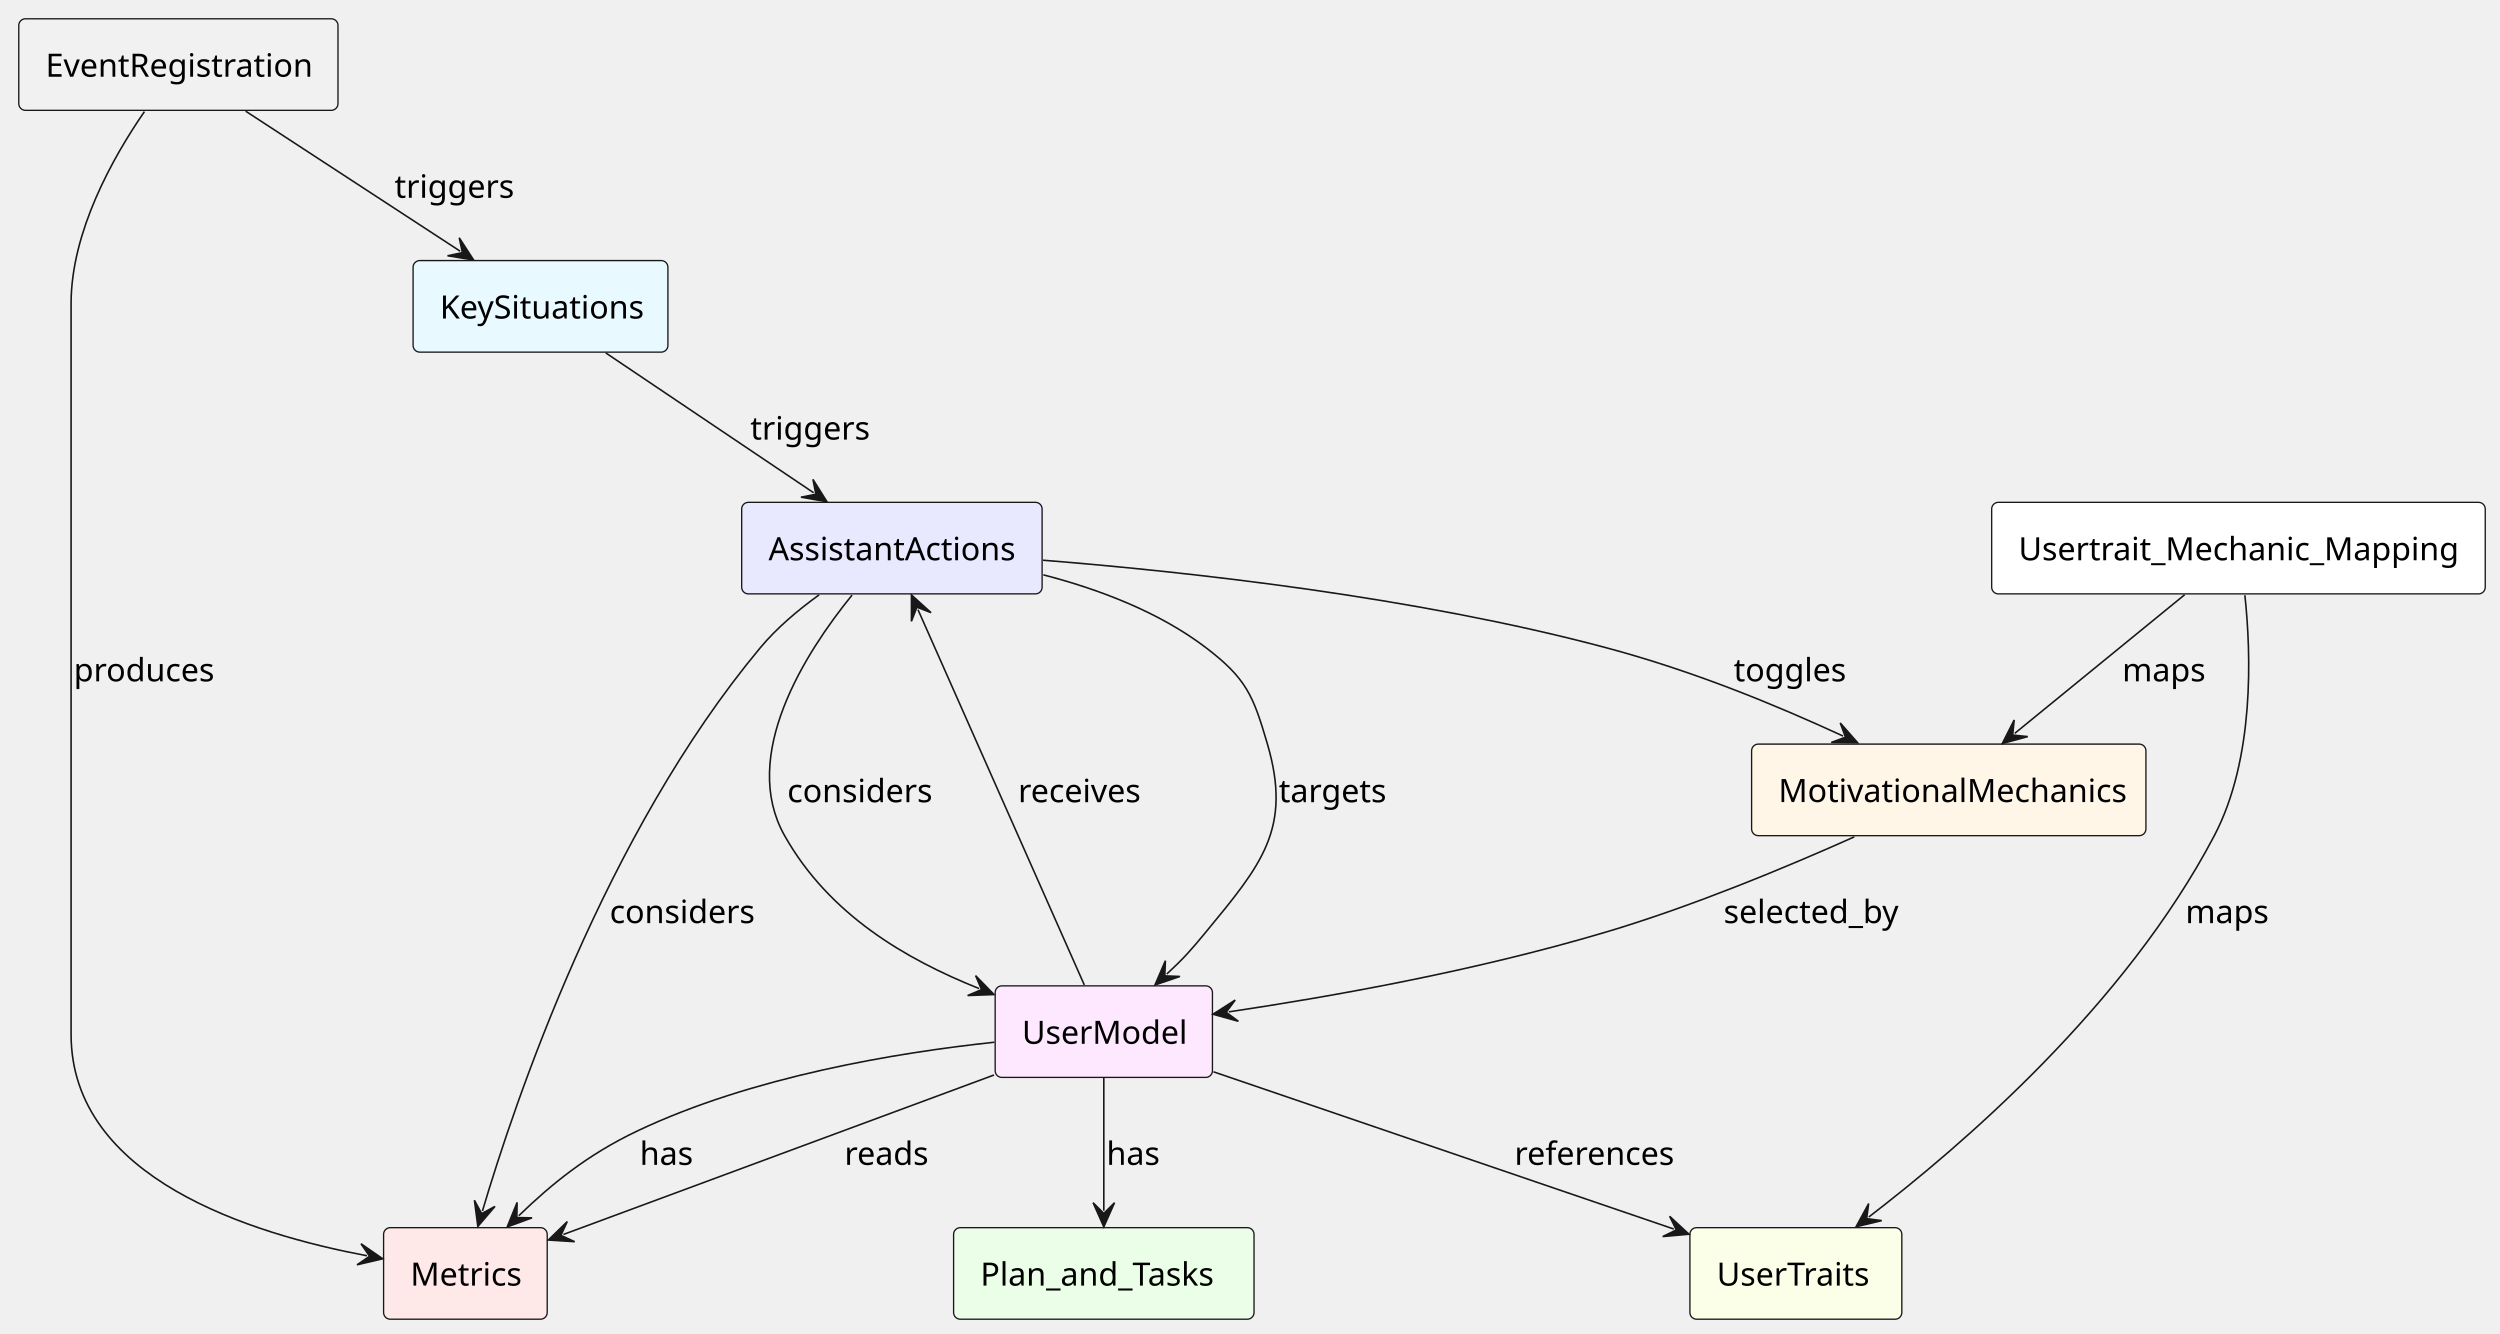
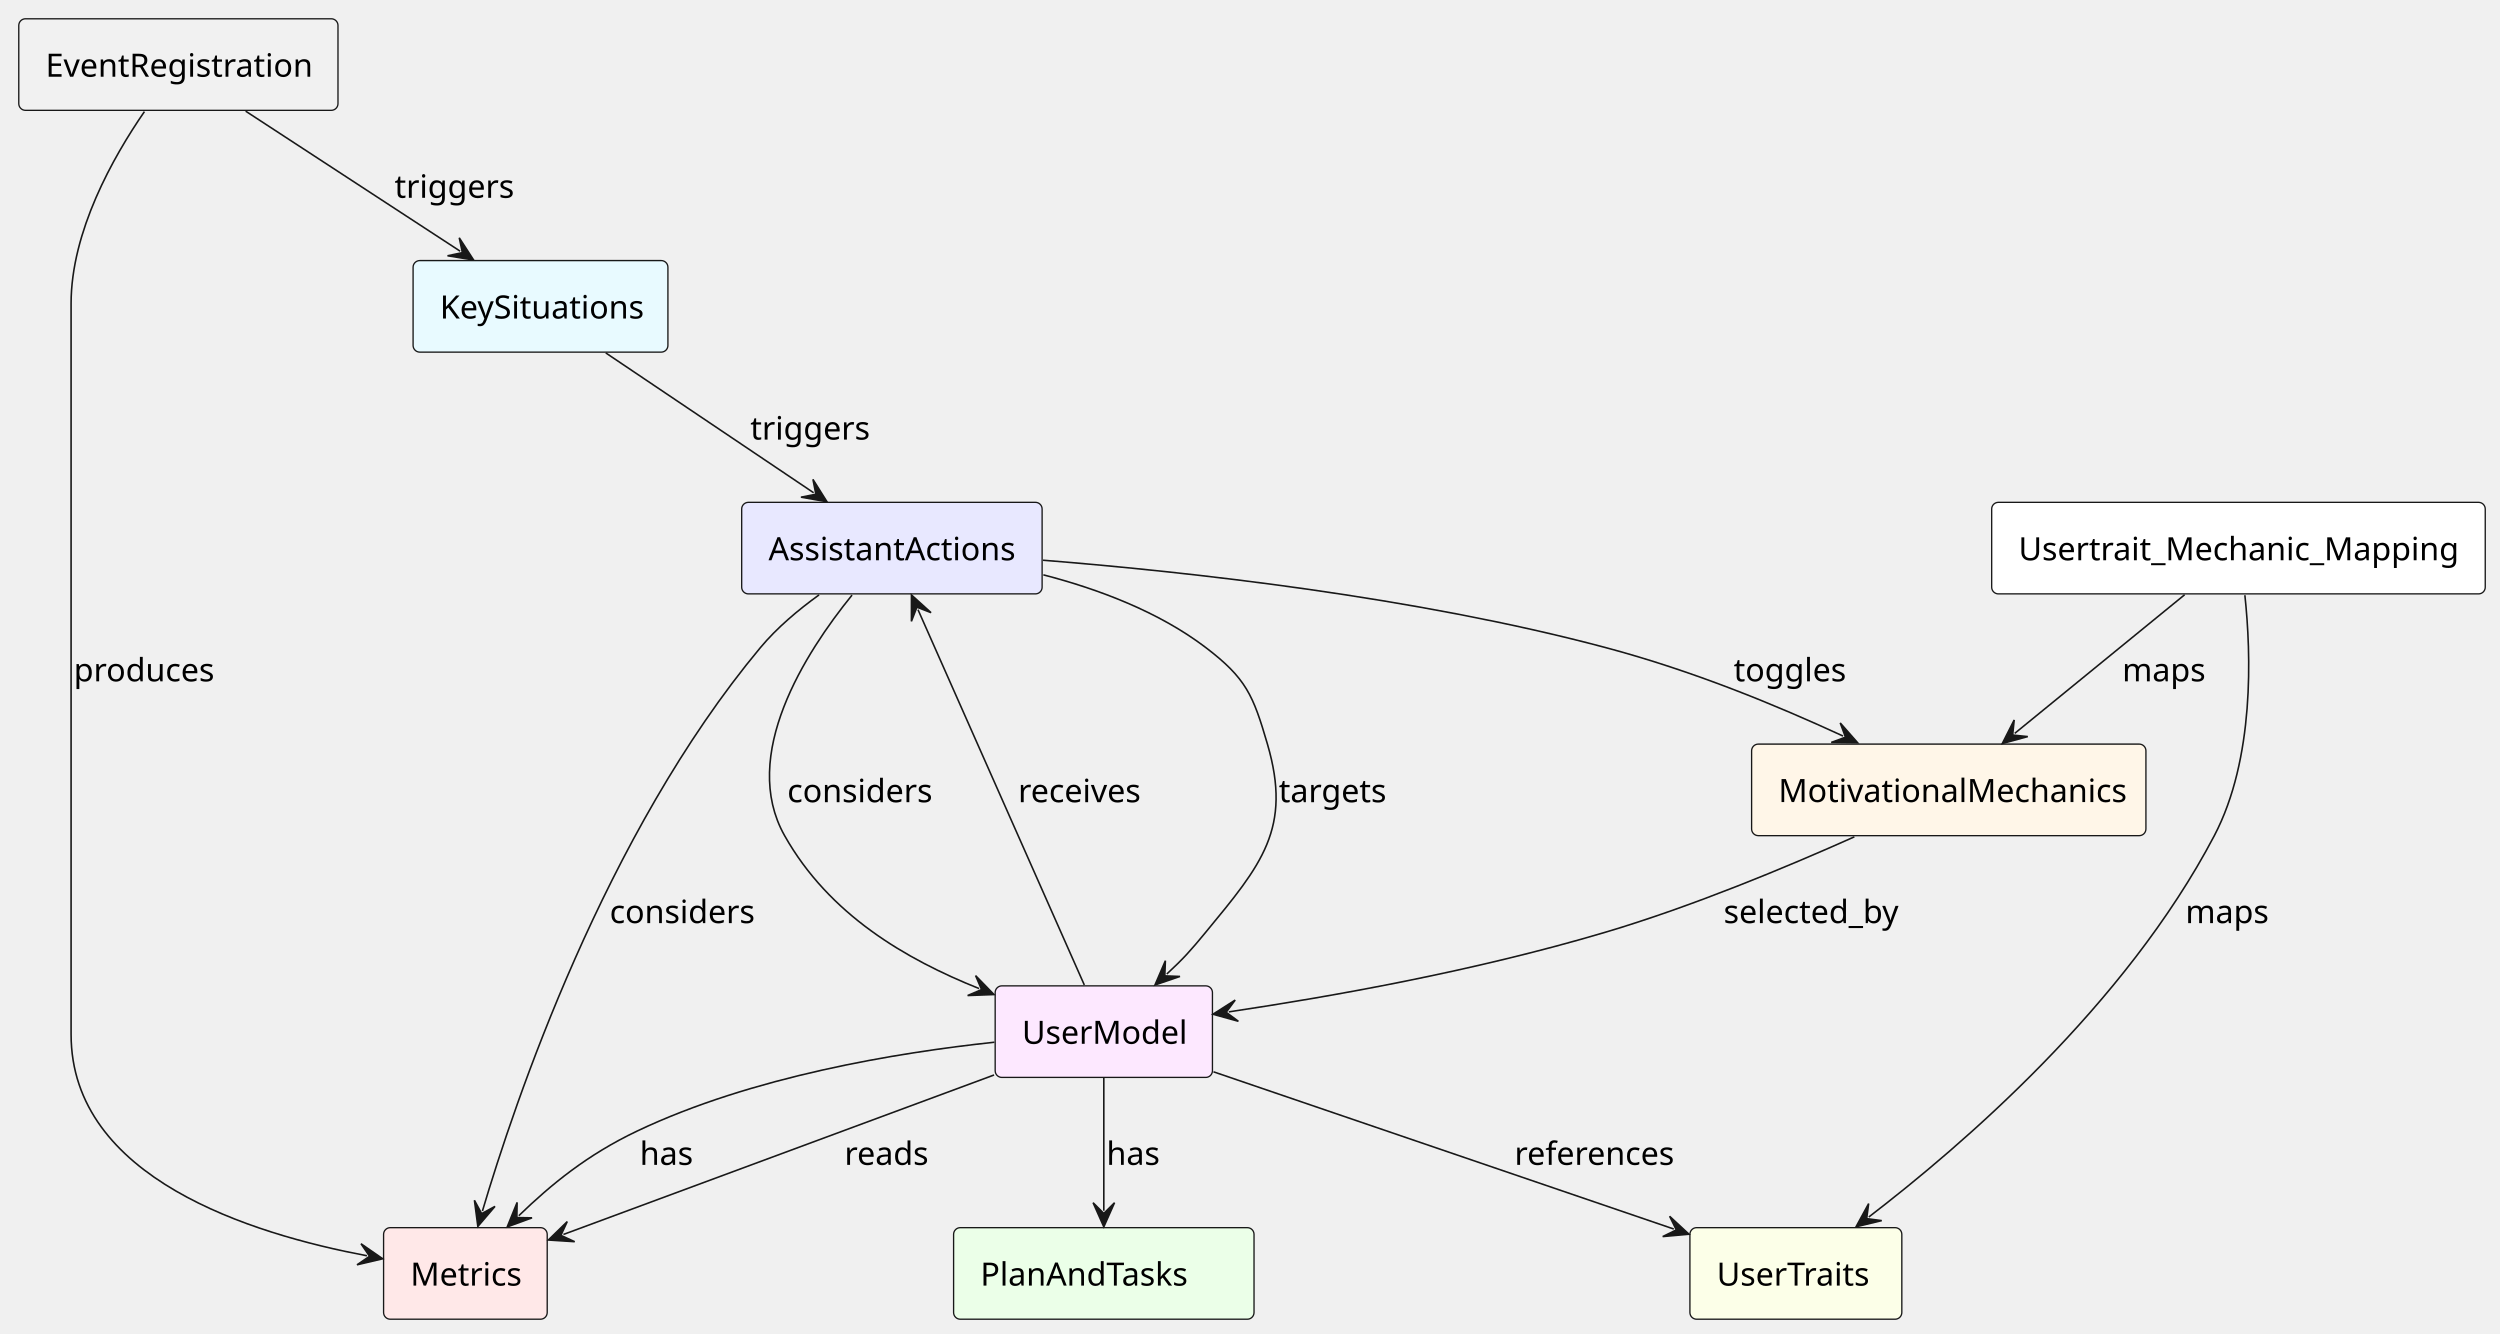
<svg xmlns="http://www.w3.org/2000/svg" contentStyleType="text/css" height="497px" preserveAspectRatio="none" style="width:932px;height:497px;background:#FFFFFF;" version="1.1" viewBox="0 0 932 497" width="932px" zoomAndPan="magnify">
  <defs />
  <g>
    <g id="elem_AssistantActions">
      <rect fill="#E8E8FF" height="34.133" rx="2.5" ry="2.5" style="stroke:#181818;stroke-width:0.5;" width="112" x="276.5" y="187.27" />
      <text fill="#000000" font-family="sans-serif" font-size="12" lengthAdjust="spacing" textLength="92" x="286.5" y="208.872">AssistantActions</text>
    </g>
    <g id="elem_EventRegistration">
      <rect fill="#F1F1F1" height="34.133" rx="2.5" ry="2.5" style="stroke:#181818;stroke-width:0.5;" width="119" x="7" y="7" />
      <text fill="#000000" font-family="sans-serif" font-size="12" lengthAdjust="spacing" textLength="99" x="17" y="28.602">EventRegistration</text>
    </g>
    <g id="elem_KeySituations">
      <rect fill="#E8FAFF" height="34.133" rx="2.5" ry="2.5" style="stroke:#181818;stroke-width:0.5;" width="95" x="154" y="97.14" />
      <text fill="#000000" font-family="sans-serif" font-size="12" lengthAdjust="spacing" textLength="75" x="164" y="118.742">KeySituations</text>
    </g>
    <g id="elem_Metrics">
      <rect fill="#FFE8E8" height="34.133" rx="2.5" ry="2.5" style="stroke:#181818;stroke-width:0.5;" width="61" x="143" y="457.67" />
      <text fill="#000000" font-family="sans-serif" font-size="12" lengthAdjust="spacing" textLength="41" x="153" y="479.272">Metrics</text>
    </g>
    <g id="elem_MotivationalMechanics">
      <rect fill="#FFF6E8" height="34.133" rx="2.5" ry="2.5" style="stroke:#181818;stroke-width:0.5;" width="147" x="653" y="277.4" />
      <text fill="#000000" font-family="sans-serif" font-size="12" lengthAdjust="spacing" textLength="127" x="663" y="299.002">MotivationalMechanics</text>
    </g>
    <g id="elem_Usertrait_Mechanic_Mapping">
      <rect fill="#FFFFFF" height="34.133" rx="2.5" ry="2.5" style="stroke:#181818;stroke-width:0.5;" width="184" x="742.5" y="187.27" />
      <text fill="#000000" font-family="sans-serif" font-size="12" lengthAdjust="spacing" textLength="164" x="752.5" y="208.872">Usertrait_Mechanic_Mapping</text>
    </g>
-     <g id="elem_Plan_and_Tasks">
+     <g id="elem_PlanAndTasks">
      <rect fill="#EBFFE8" height="34.133" rx="2.5" ry="2.5" style="stroke:#181818;stroke-width:0.5;" width="112" x="355.5" y="457.67" />
-       <text fill="#000000" font-family="sans-serif" font-size="12" lengthAdjust="spacing" textLength="92" x="365.5" y="479.272">Plan_and_Tasks</text>
+       <text fill="#000000" font-family="sans-serif" font-size="12" lengthAdjust="spacing" textLength="92" x="365.5" y="479.272">PlanAndTasks</text>
    </g>
    <g id="elem_UserModel">
      <rect fill="#FDE8FF" height="34.133" rx="2.5" ry="2.5" style="stroke:#181818;stroke-width:0.5;" width="81" x="371" y="367.53" />
      <text fill="#000000" font-family="sans-serif" font-size="12" lengthAdjust="spacing" textLength="61" x="381" y="389.132">UserModel</text>
    </g>
    <g id="elem_UserTraits">
      <rect fill="#FCFFE8" height="34.133" rx="2.5" ry="2.5" style="stroke:#181818;stroke-width:0.5;" width="79" x="630" y="457.67" />
      <text fill="#000000" font-family="sans-serif" font-size="12" lengthAdjust="spacing" textLength="59" x="640" y="479.272">UserTraits</text>
    </g>
    <g id="link_Usertrait_Mechanic_Mapping_MotivationalMechanics">
      <path d="M814.44,221.71 C795.04,237.54 770.468,257.586 751.098,273.396 " fill="none" id="Usertrait_Mechanic_Mapping-to-MotivationalMechanics" style="stroke:#181818;stroke-width:0.6;" />
      <polygon fill="#181818" points="746.45,277.19,755.952,274.598,750.323,274.028,750.893,268.4,746.45,277.19" style="stroke:#181818;stroke-width:0.6;" />
      <text fill="#000000" font-family="sans-serif" font-size="12" lengthAdjust="spacing" textLength="32" x="791.17" y="254.002">maps</text>
    </g>
    <g id="link_Usertrait_Mechanic_Mapping_UserTraits">
      <path d="M836.89,221.89 C839.23,243.76 840.54,282.86 825.5,311.53 C792.19,375.02 731.24,427.177 696.689,453.697 " fill="none" id="Usertrait_Mechanic_Mapping-to-UserTraits" style="stroke:#181818;stroke-width:0.6;" />
      <polygon fill="#181818" points="691.93,457.35,701.505,455.043,695.896,454.306,696.634,448.697,691.93,457.35" style="stroke:#181818;stroke-width:0.6;" />
      <text fill="#000000" font-family="sans-serif" font-size="12" lengthAdjust="spacing" textLength="32" x="814.74" y="344.132">maps</text>
    </g>
    <g id="link_MotivationalMechanics_UserModel">
      <path d="M691.31,311.97 C665.96,323.3 630.7,337.98 598.5,347.53 C549.05,362.21 496.364,371.503 458.104,377.223 " fill="none" id="MotivationalMechanics-to-UserModel" style="stroke:#181818;stroke-width:0.6;" />
      <polygon fill="#181818" points="452.17,378.11,461.663,380.735,457.115,377.371,460.48,372.823,452.17,378.11" style="stroke:#181818;stroke-width:0.6;" />
      <text fill="#000000" font-family="sans-serif" font-size="12" lengthAdjust="spacing" textLength="68" x="642.57" y="344.132">selected_by</text>
    </g>
    <g id="link_AssistantActions_MotivationalMechanics">
      <path d="M388.84,208.85 C443.24,213.2 527.58,222.49 598.5,241.4 C631.42,250.18 661.75,262.73 687.09,274.4 " fill="none" id="AssistantActions-to-MotivationalMechanics" style="stroke:#181818;stroke-width:0.6;" />
      <polygon fill="#181818" points="692.54,276.91,686.038,269.512,687.999,274.818,682.692,276.778,692.54,276.91" style="stroke:#181818;stroke-width:0.6;" />
      <text fill="#000000" font-family="sans-serif" font-size="12" lengthAdjust="spacing" textLength="41" x="646.31" y="254.002">toggles</text>
    </g>
    <g id="link_AssistantActions_UserModel">
      <path d="M388.96,214.3 C409.52,219.63 432,228.08 449.5,241.4 C464.61,252.9 467.18,259.18 472.5,277.4 C481.7,308.89 470.38,322.23 449.5,347.53 C443.83,354.41 441.332,357.233 434.972,363.123 " fill="none" id="AssistantActions-to-UserModel" style="stroke:#181818;stroke-width:0.6;" />
      <polygon fill="#181818" points="430.57,367.2,439.891,364.019,434.238,363.803,434.455,358.15,430.57,367.2" style="stroke:#181818;stroke-width:0.6;" />
      <text fill="#000000" font-family="sans-serif" font-size="12" lengthAdjust="spacing" textLength="40" x="476.73" y="299.072">targets</text>
    </g>
    <g id="link_AssistantActions_UserModel">
      <path d="M317.64,221.85 C300.2,243.34 275.67,281.67 292.5,311.53 C309.1,340.99 337.56,357.549 365,368.539 " fill="none" id="AssistantActions-to-UserModel-1" style="stroke:#181818;stroke-width:0.6;" />
      <polygon fill="#181818" points="370.57,370.77,363.702,363.711,365.928,368.911,360.728,371.137,370.57,370.77" style="stroke:#181818;stroke-width:0.6;" />
      <text fill="#000000" font-family="sans-serif" font-size="12" lengthAdjust="spacing" textLength="55" x="293.5" y="299.072">considers</text>
    </g>
    <g id="link_UserModel_AssistantActions">
      <path d="M404.23,367.19 C389.19,333.26 357.271,261.236 342.221,227.275 " fill="none" id="UserModel-to-AssistantActions" style="stroke:#181818;stroke-width:0.6;" />
      <polygon fill="#181818" points="339.79,221.79,339.779,231.639,341.816,226.361,347.094,228.398,339.79,221.79" style="stroke:#181818;stroke-width:0.6;" />
      <text fill="#000000" font-family="sans-serif" font-size="12" lengthAdjust="spacing" textLength="47" x="379.56" y="299.072">receives</text>
    </g>
    <g id="link_AssistantActions_Metrics">
      <path d="M305.35,221.77 C297.63,227.33 289.66,234.02 283.5,241.4 C225.33,311.14 191.837,411.068 179.847,451.478 " fill="none" id="AssistantActions-to-Metrics" style="stroke:#181818;stroke-width:0.6;" />
      <polygon fill="#181818" points="178.14,457.23,184.535,449.74,179.562,452.437,176.865,447.464,178.14,457.23" style="stroke:#181818;stroke-width:0.6;" />
      <text fill="#000000" font-family="sans-serif" font-size="12" lengthAdjust="spacing" textLength="55" x="227.29" y="344.132">considers</text>
    </g>
    <g id="link_EventRegistration_KeySituations">
      <path d="M91.58,41.44 C115.82,57.27 147.336,77.84 171.536,93.64 " fill="none" id="EventRegistration-to-KeySituations" style="stroke:#181818;stroke-width:0.6;" />
      <polygon fill="#181818" points="176.56,96.92,171.211,88.65,172.373,94.187,166.837,95.349,176.56,96.92" style="stroke:#181818;stroke-width:0.6;" />
      <text fill="#000000" font-family="sans-serif" font-size="12" lengthAdjust="spacing" textLength="44" x="147.09" y="73.742">triggers</text>
    </g>
    <g id="link_EventRegistration_Metrics">
      <path d="M53.84,41.61 C42.13,58.61 26.5,86.32 26.5,113.2 C26.5,113.2 26.5,113.2 26.5,385.6 C26.5,439.31 93.685,459.983 136.785,468.152 " fill="none" id="EventRegistration-to-Metrics" style="stroke:#181818;stroke-width:0.6;" />
      <polygon fill="#181818" points="142.68,469.27,134.582,463.664,137.768,468.339,133.093,471.524,142.68,469.27" style="stroke:#181818;stroke-width:0.6;" />
      <text fill="#000000" font-family="sans-serif" font-size="12" lengthAdjust="spacing" textLength="54" x="27.5" y="254.002">produces</text>
    </g>
    <g id="link_KeySituations_AssistantActions">
      <path d="M225.83,131.57 C249.36,147.4 279.831,167.901 303.321,183.701 " fill="none" id="KeySituations-to-AssistantActions" style="stroke:#181818;stroke-width:0.6;" />
      <polygon fill="#181818" points="308.3,187.05,303.065,178.708,304.151,184.259,298.6,185.346,308.3,187.05" style="stroke:#181818;stroke-width:0.6;" />
      <text fill="#000000" font-family="sans-serif" font-size="12" lengthAdjust="spacing" textLength="44" x="279.73" y="163.872">triggers</text>
    </g>
    <g id="link_UserModel_Metrics">
      <path d="M370.59,400.75 C323.4,418.22 252.527,444.466 210.047,460.197 " fill="none" id="UserModel-to-Metrics" style="stroke:#181818;stroke-width:0.6;" />
      <polygon fill="#181818" points="204.42,462.28,214.249,462.906,209.109,460.544,211.471,455.404,204.42,462.28" style="stroke:#181818;stroke-width:0.6;" />
      <text fill="#000000" font-family="sans-serif" font-size="12" lengthAdjust="spacing" textLength="33" x="314.82" y="434.272">reads</text>
    </g>
    <g id="link_UserModel_Metrics">
      <path d="M370.72,388.54 C334.31,392.42 280.27,401.34 237.5,421.67 C219,430.46 205.513,441.509 193.403,453.219 " fill="none" id="UserModel-to-Metrics-1" style="stroke:#181818;stroke-width:0.6;" />
      <polygon fill="#181818" points="189.09,457.39,198.34,454.009,192.684,453.914,192.779,448.258,189.09,457.39" style="stroke:#181818;stroke-width:0.6;" />
      <text fill="#000000" font-family="sans-serif" font-size="12" lengthAdjust="spacing" textLength="20" x="238.5" y="434.272">has</text>
    </g>
    <g id="link_UserModel_UserTraits">
      <path d="M452.38,399.57 C500.97,416.17 575.852,441.741 623.982,458.181 " fill="none" id="UserModel-to-UserTraits" style="stroke:#181818;stroke-width:0.6;" />
      <polygon fill="#181818" points="629.66,460.12,622.436,453.426,624.928,458.504,619.85,460.996,629.66,460.12" style="stroke:#181818;stroke-width:0.6;" />
      <text fill="#000000" font-family="sans-serif" font-size="12" lengthAdjust="spacing" textLength="61" x="564.61" y="434.272">references</text>
    </g>
-     <g id="link_UserModel_Plan_and_Tasks">
-       <path d="M411.5,401.77 C411.5,417.57 411.5,435.5 411.5,451.37 " fill="none" id="UserModel-to-Plan_and_Tasks" style="stroke:#181818;stroke-width:0.6;" />
+     <g id="link_UserModel_PlanAndTasks">
+       <path d="M411.5,401.77 C411.5,417.57 411.5,435.5 411.5,451.37 " fill="none" id="UserModel-to-PlanAndTasks" style="stroke:#181818;stroke-width:0.6;" />
      <polygon fill="#181818" points="411.5,457.37,415.5,448.37,411.5,452.37,407.5,448.37,411.5,457.37" style="stroke:#181818;stroke-width:0.6;" />
      <text fill="#000000" font-family="sans-serif" font-size="12" lengthAdjust="spacing" textLength="20" x="412.5" y="434.272">has</text>
    </g>
  </g>
</svg>
